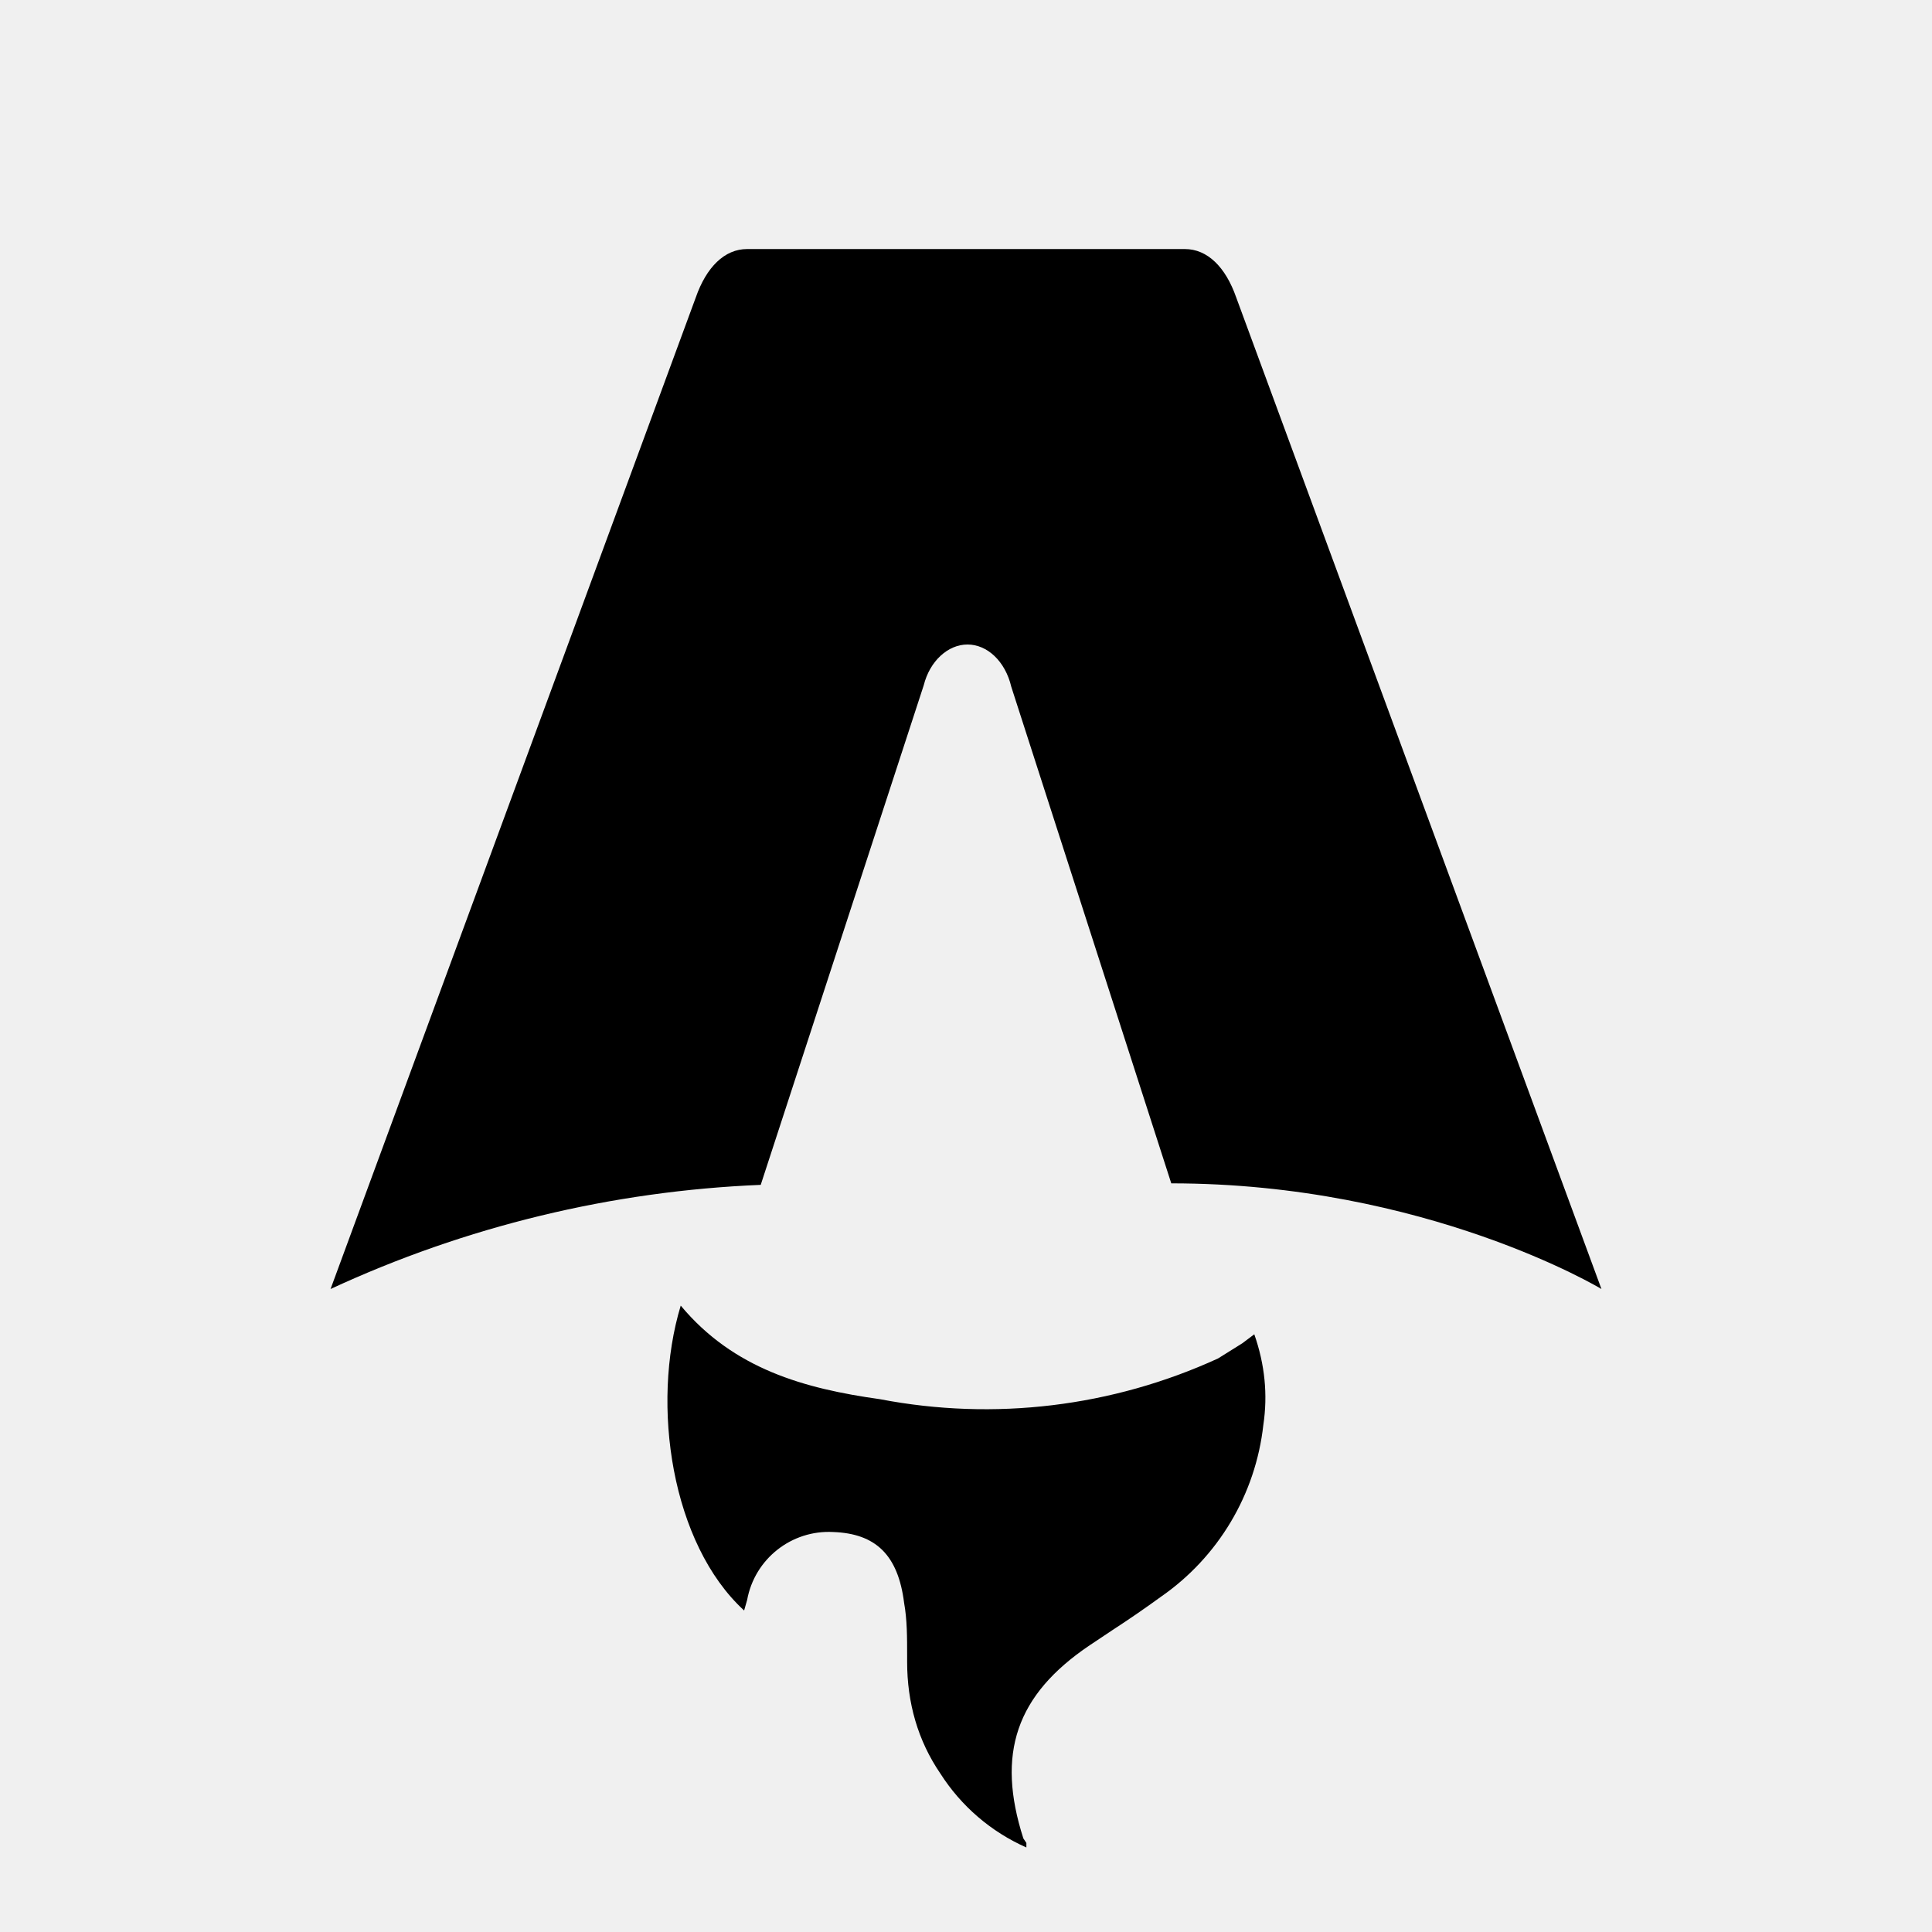
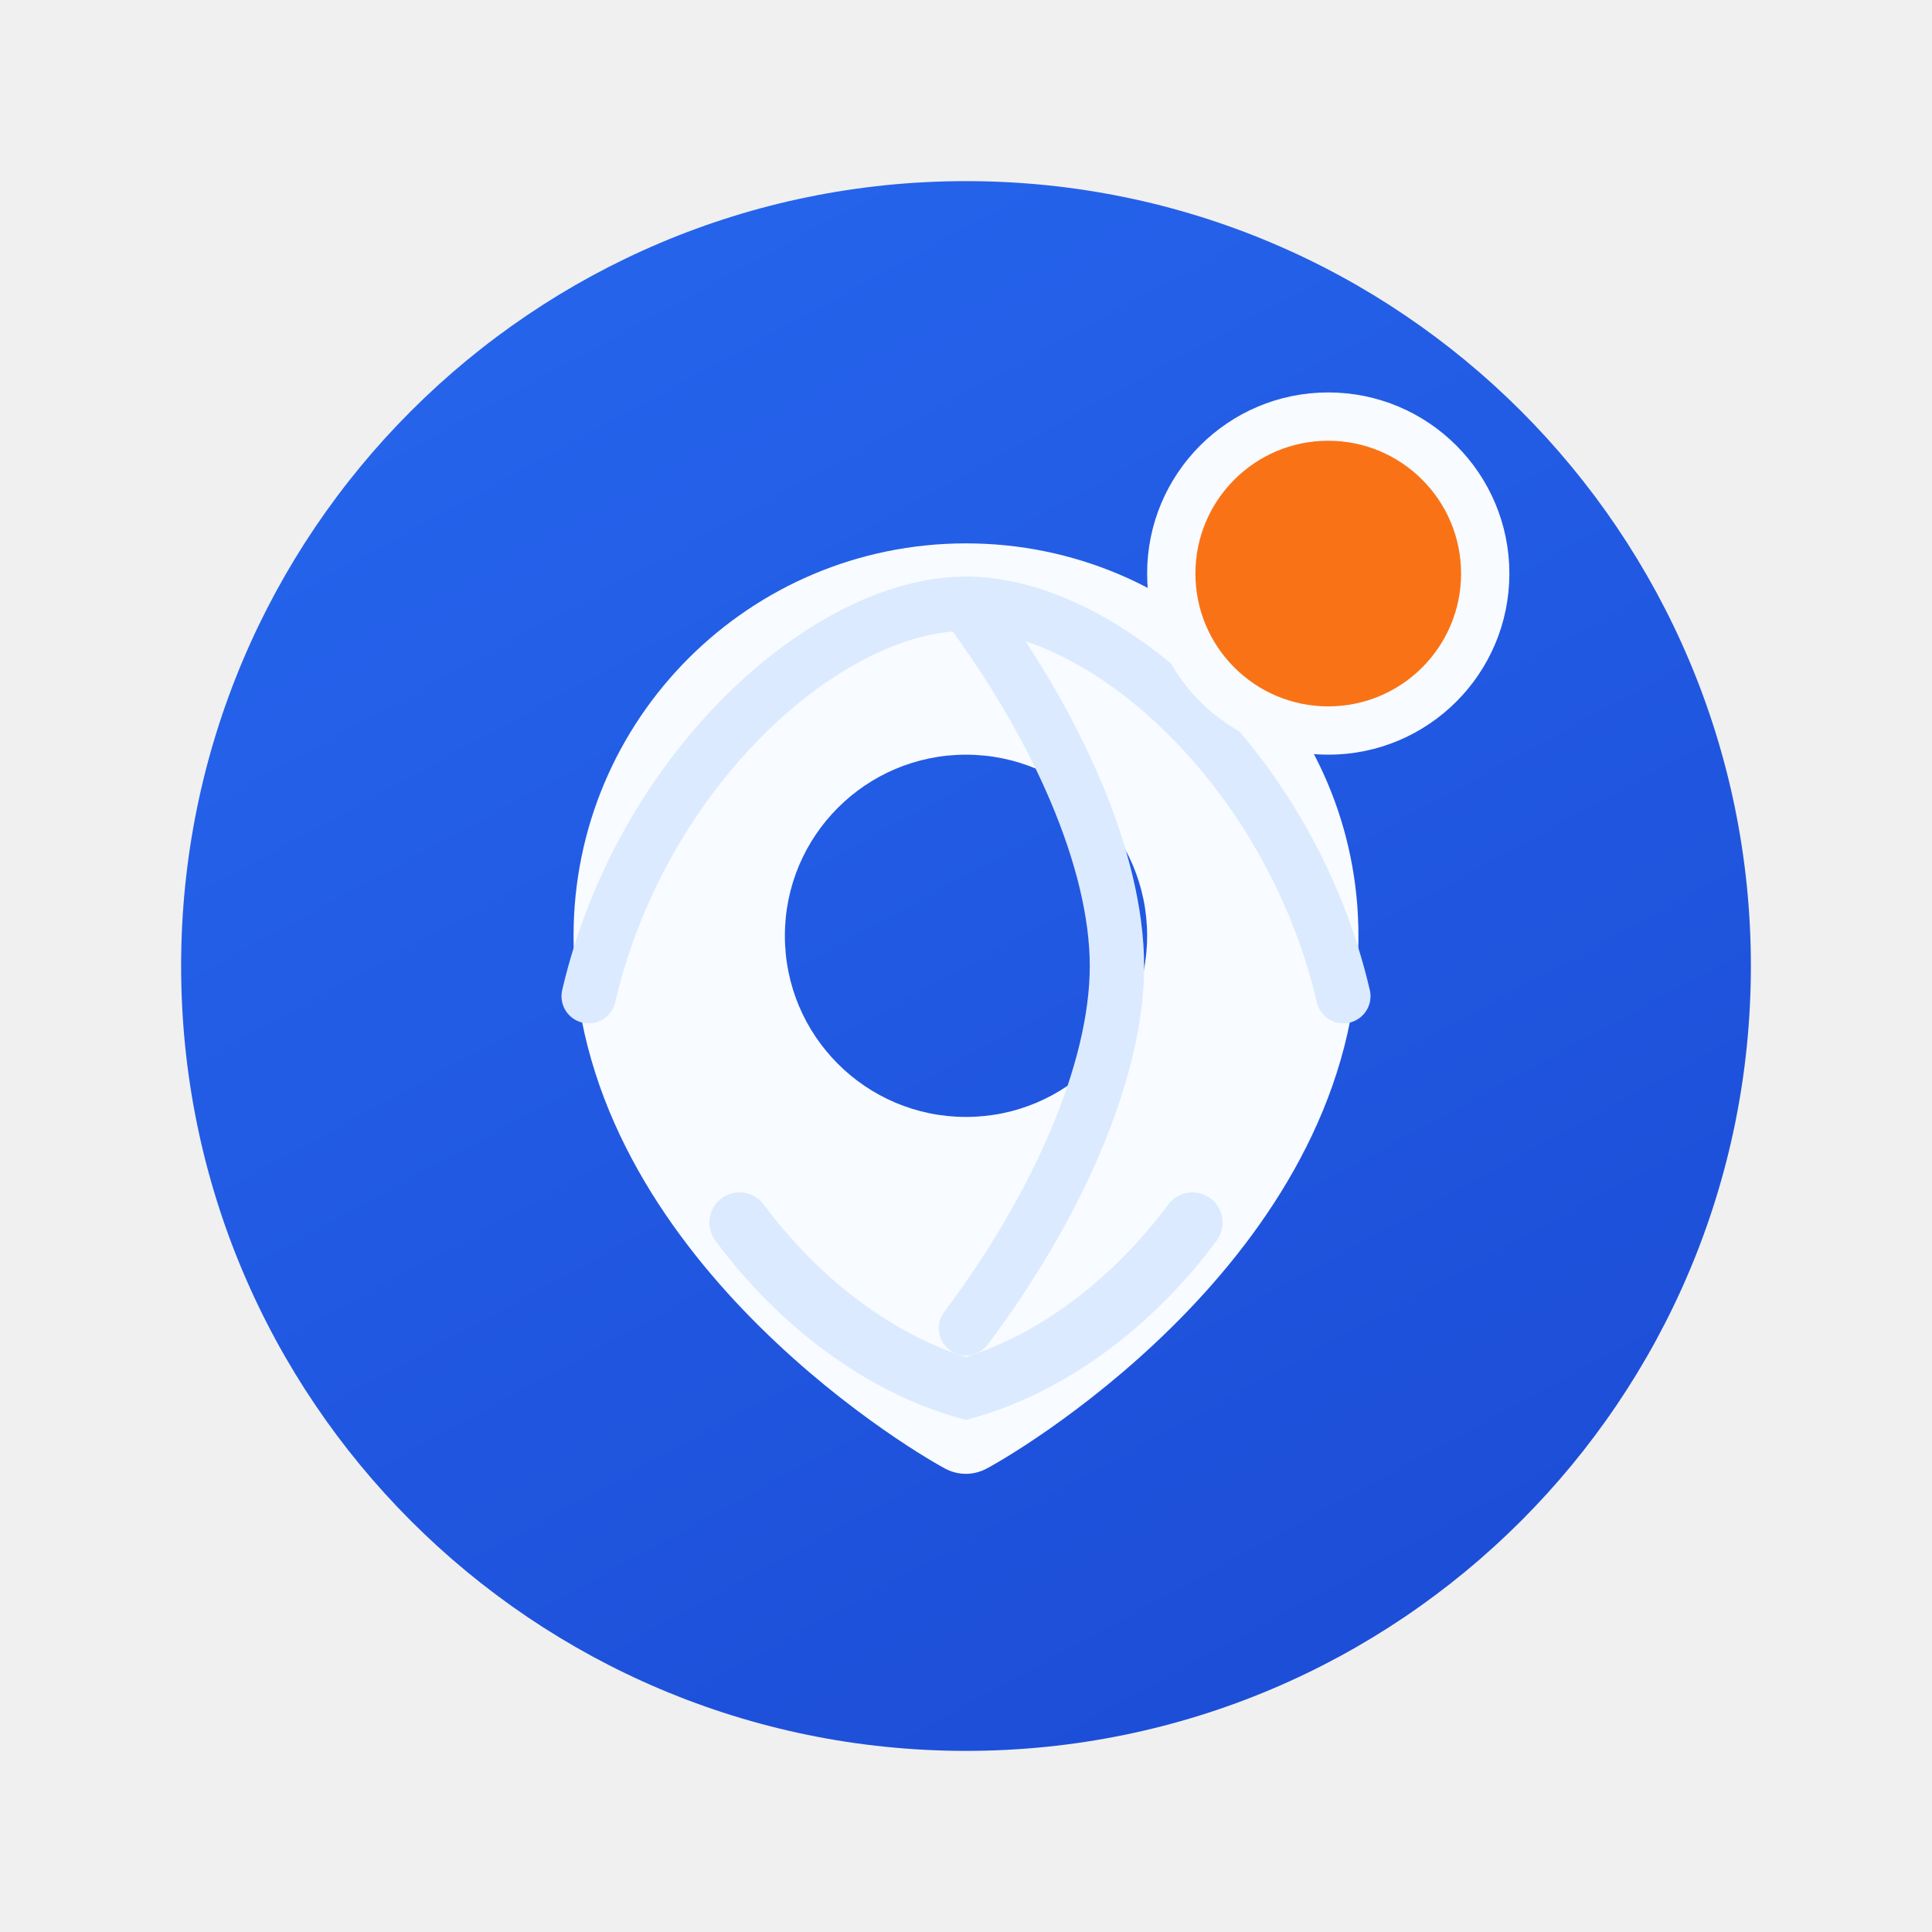
- <svg xmlns="http://www.w3.org/2000/svg" fill="none" viewBox="0 0 128 128">
-   <path d="M50.4 78.5a75.1 75.1 0 0 0-28.5 6.9l24.2-65.7c.7-2 1.9-3.2 3.4-3.2h29c1.5 0 2.7 1.2 3.4 3.2l24.2 65.7s-11.6-7-28.5-7L67 45.5c-.4-1.7-1.6-2.8-2.9-2.8-1.3 0-2.5 1.1-2.9 2.7L50.4 78.5Zm-1.1 28.2Zm-4.2-20.2c-2 6.6-.6 15.8 4.2 20.2a17.5 17.5 0 0 1 .2-.7 5.5 5.5 0 0 1 5.7-4.5c2.8.1 4.3 1.5 4.7 4.7.2 1.1.2 2.3.2 3.5v.4c0 2.7.7 5.2 2.2 7.4a13 13 0 0 0 5.7 4.9v-.3l-.2-.3c-1.8-5.6-.5-9.5 4.4-12.8l1.5-1a73 73 0 0 0 3.2-2.2 16 16 0 0 0 6.8-11.4c.3-2 .1-4-.6-6l-.8.6-1.6 1a37 37 0 0 1-22.4 2.7c-5-.7-9.7-2-13.2-6.2Z" />
+ <svg xmlns="http://www.w3.org/2000/svg" viewBox="0 0 64 64" fill="none">
+   <defs>
+     <linearGradient id="badge-light" x1="20" y1="10" x2="44" y2="54" gradientUnits="userSpaceOnUse">
+       <stop offset="0" stop-color="#2563EB" />
+       <stop offset="1" stop-color="#1D4ED8" />
+     </linearGradient>
+     <linearGradient id="badge-dark" x1="20" y1="10" x2="44" y2="54" gradientUnits="userSpaceOnUse">
+       <stop offset="0" stop-color="#1E3A8A" />
+       <stop offset="1" stop-color="#1E40AF" />
+     </linearGradient>
+   </defs>
+   <circle class="badge" cx="32" cy="32" r="26" />
+   <path class="marker" d="M32 18c-7.18 0-13 5.82-13 13 0 10.29 10.91 16.9 12.31 17.65.43.23.94.23 1.37 0C34.09 47.9 45 41.29 45 31c0-7.18-5.82-13-13-13Zm0 19a6 6 0 1 1 0-12 6 6 0 0 1 0 12Z" />
+   <path class="orbit" d="M19.5 33c1.75-7.5 7.87-13 12.5-13s10.75 5.5 12.5 13" stroke-width="1.8" stroke-linecap="round" />
+   <path class="orbit orbit--meridian" d="M32 20c3 4 5 8.5 5 12s-2 8-5 12" stroke-width="1.8" stroke-linecap="round" />
+   <path class="beam" d="M24.5 40.5c2 2.7 4.7 4.7 7.5 5.5 2.8-.8 5.5-2.8 7.5-5.5" stroke-width="2" stroke-linecap="round" fill="none" />
+   <circle class="alert" cx="44" cy="19" r="5.2" stroke-width="1.6" />
  <style>
-         path { fill: #000; }
-         @media (prefers-color-scheme: dark) {
-             path { fill: #FFF; }
-         }
-     </style>
+     .badge { fill: url(#badge-light); }
+     .marker { fill: #F8FBFF; }
+     .orbit, .beam { stroke: #DBEAFE; }
+     .alert { fill: #F97316; stroke: #F8FBFF; }
+     @media (prefers-color-scheme: dark) {
+       .badge { fill: url(#badge-dark); }
+       .marker { fill: #0F172A; }
+       .orbit, .beam { stroke: #60A5FA; }
+       .alert { fill: #FACC15; stroke: #0F172A; }
+     }
+   </style>
</svg>
